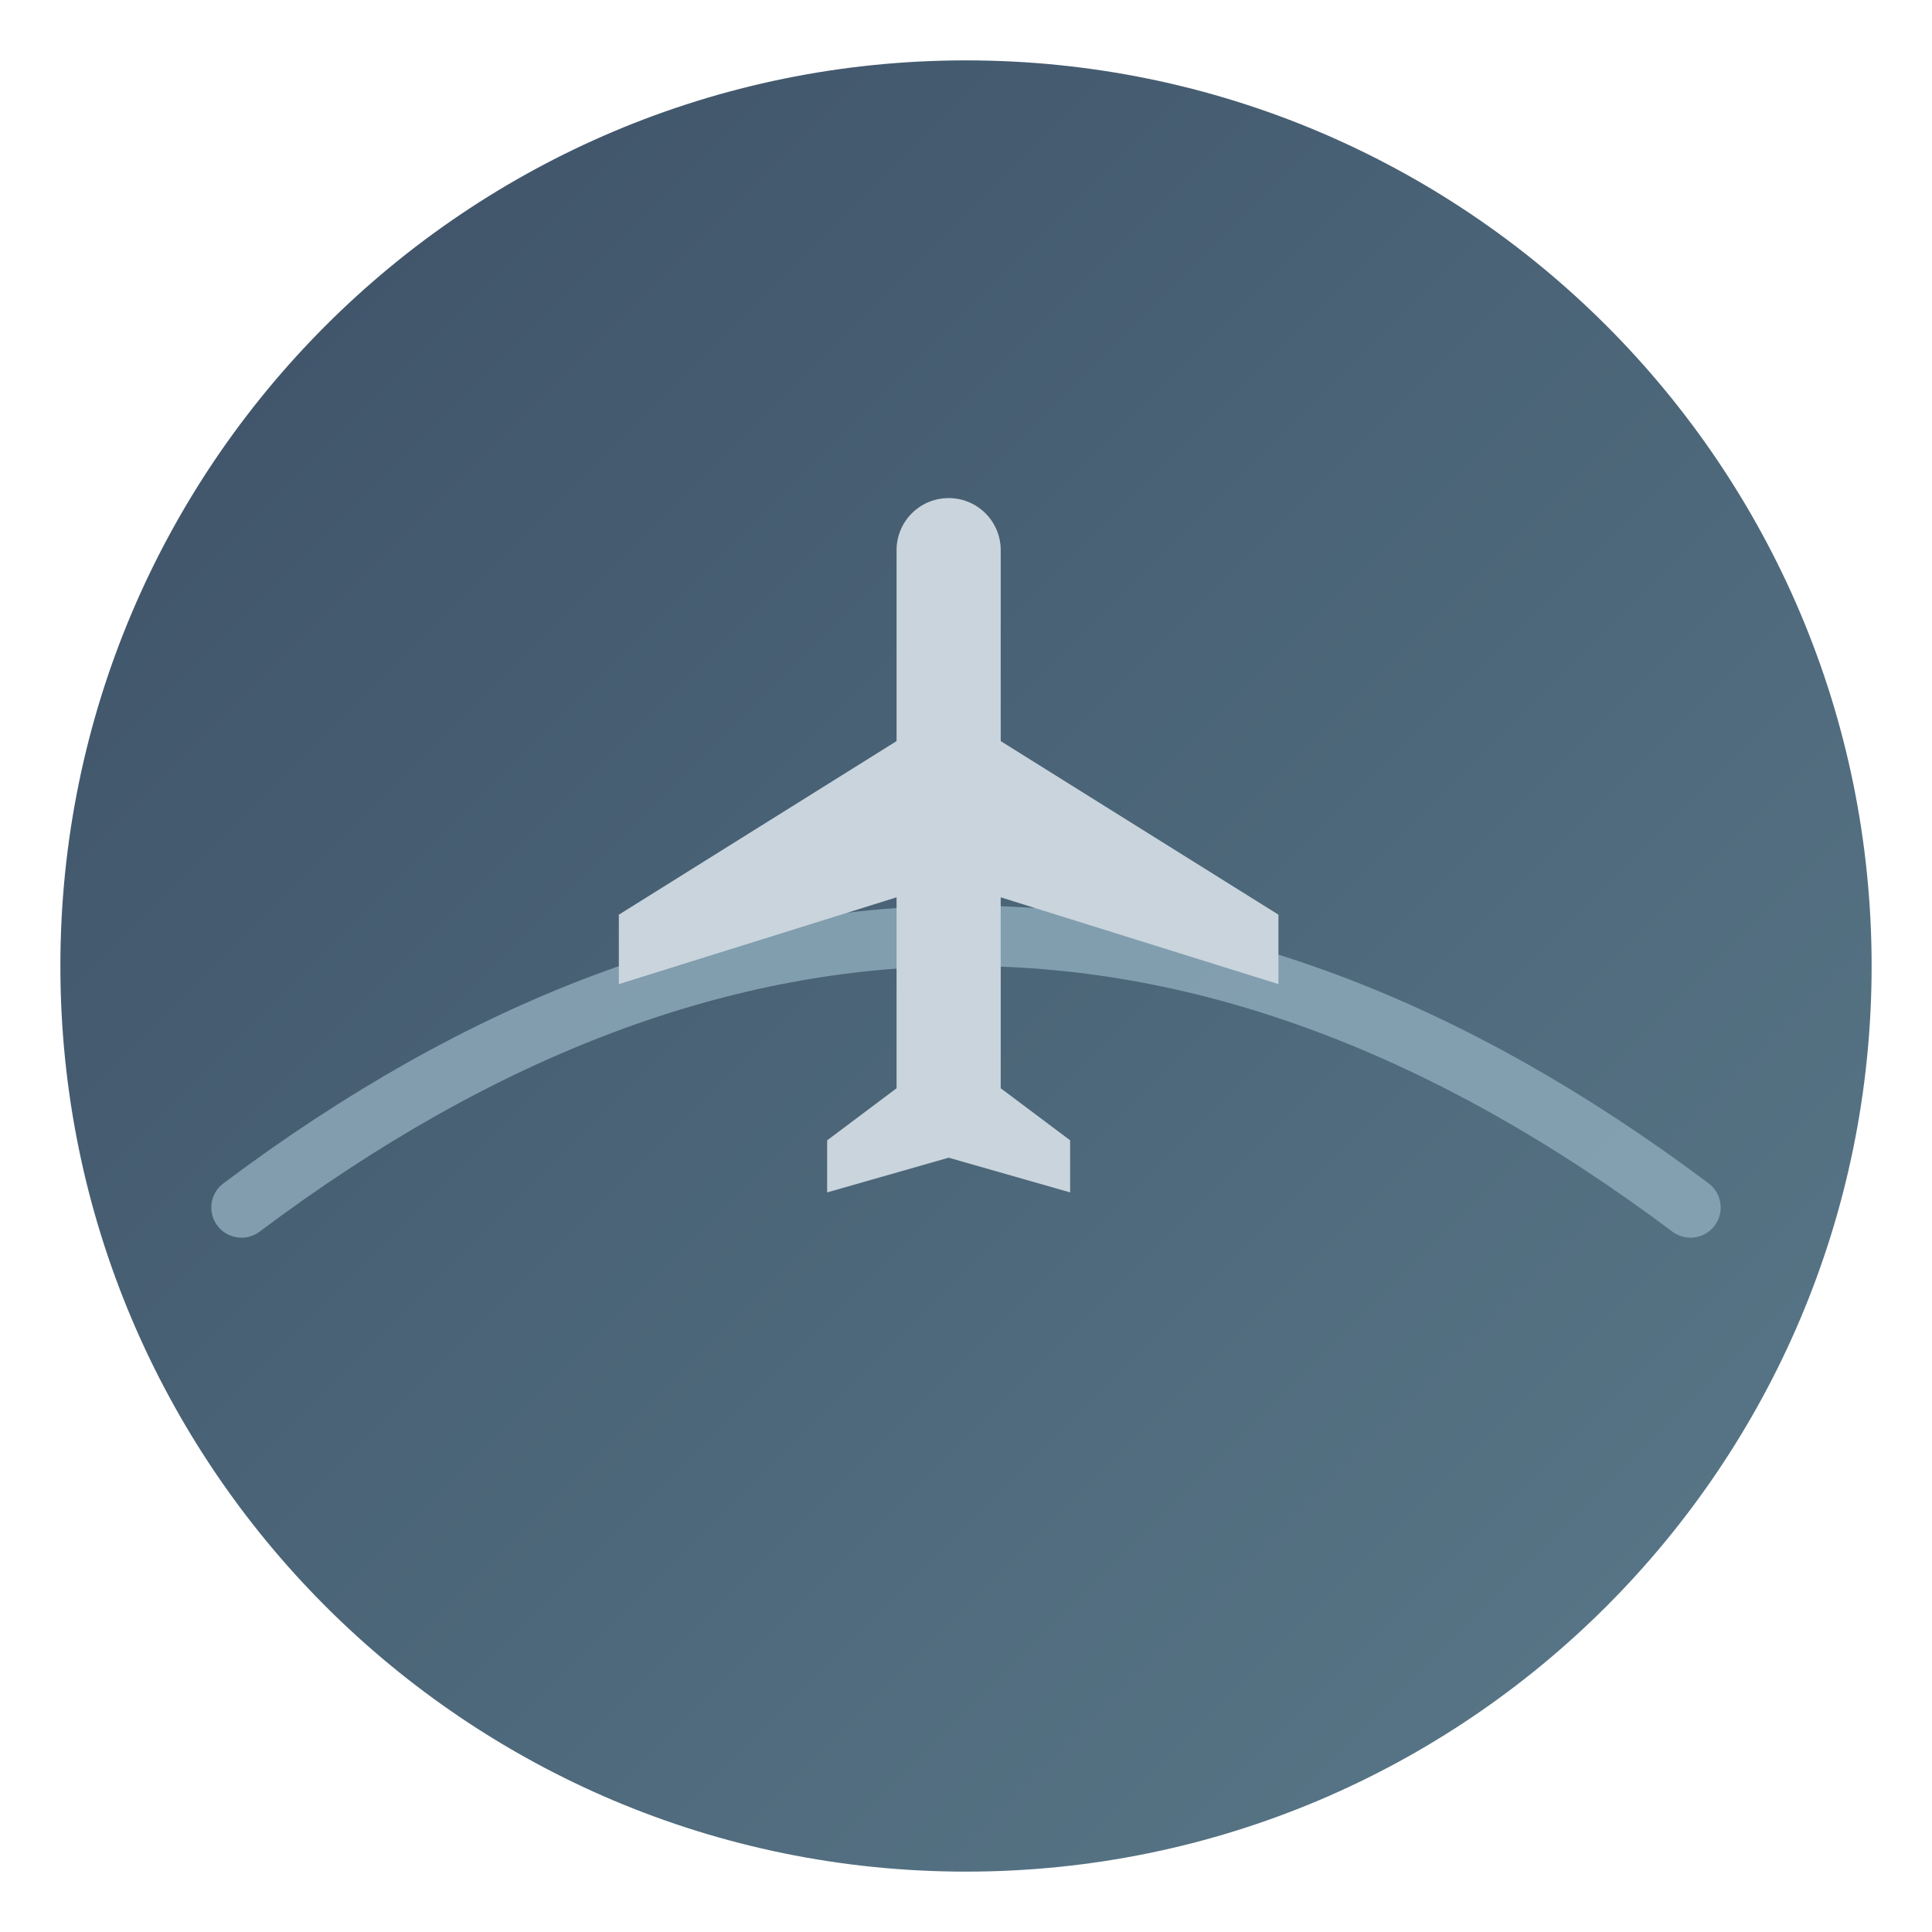
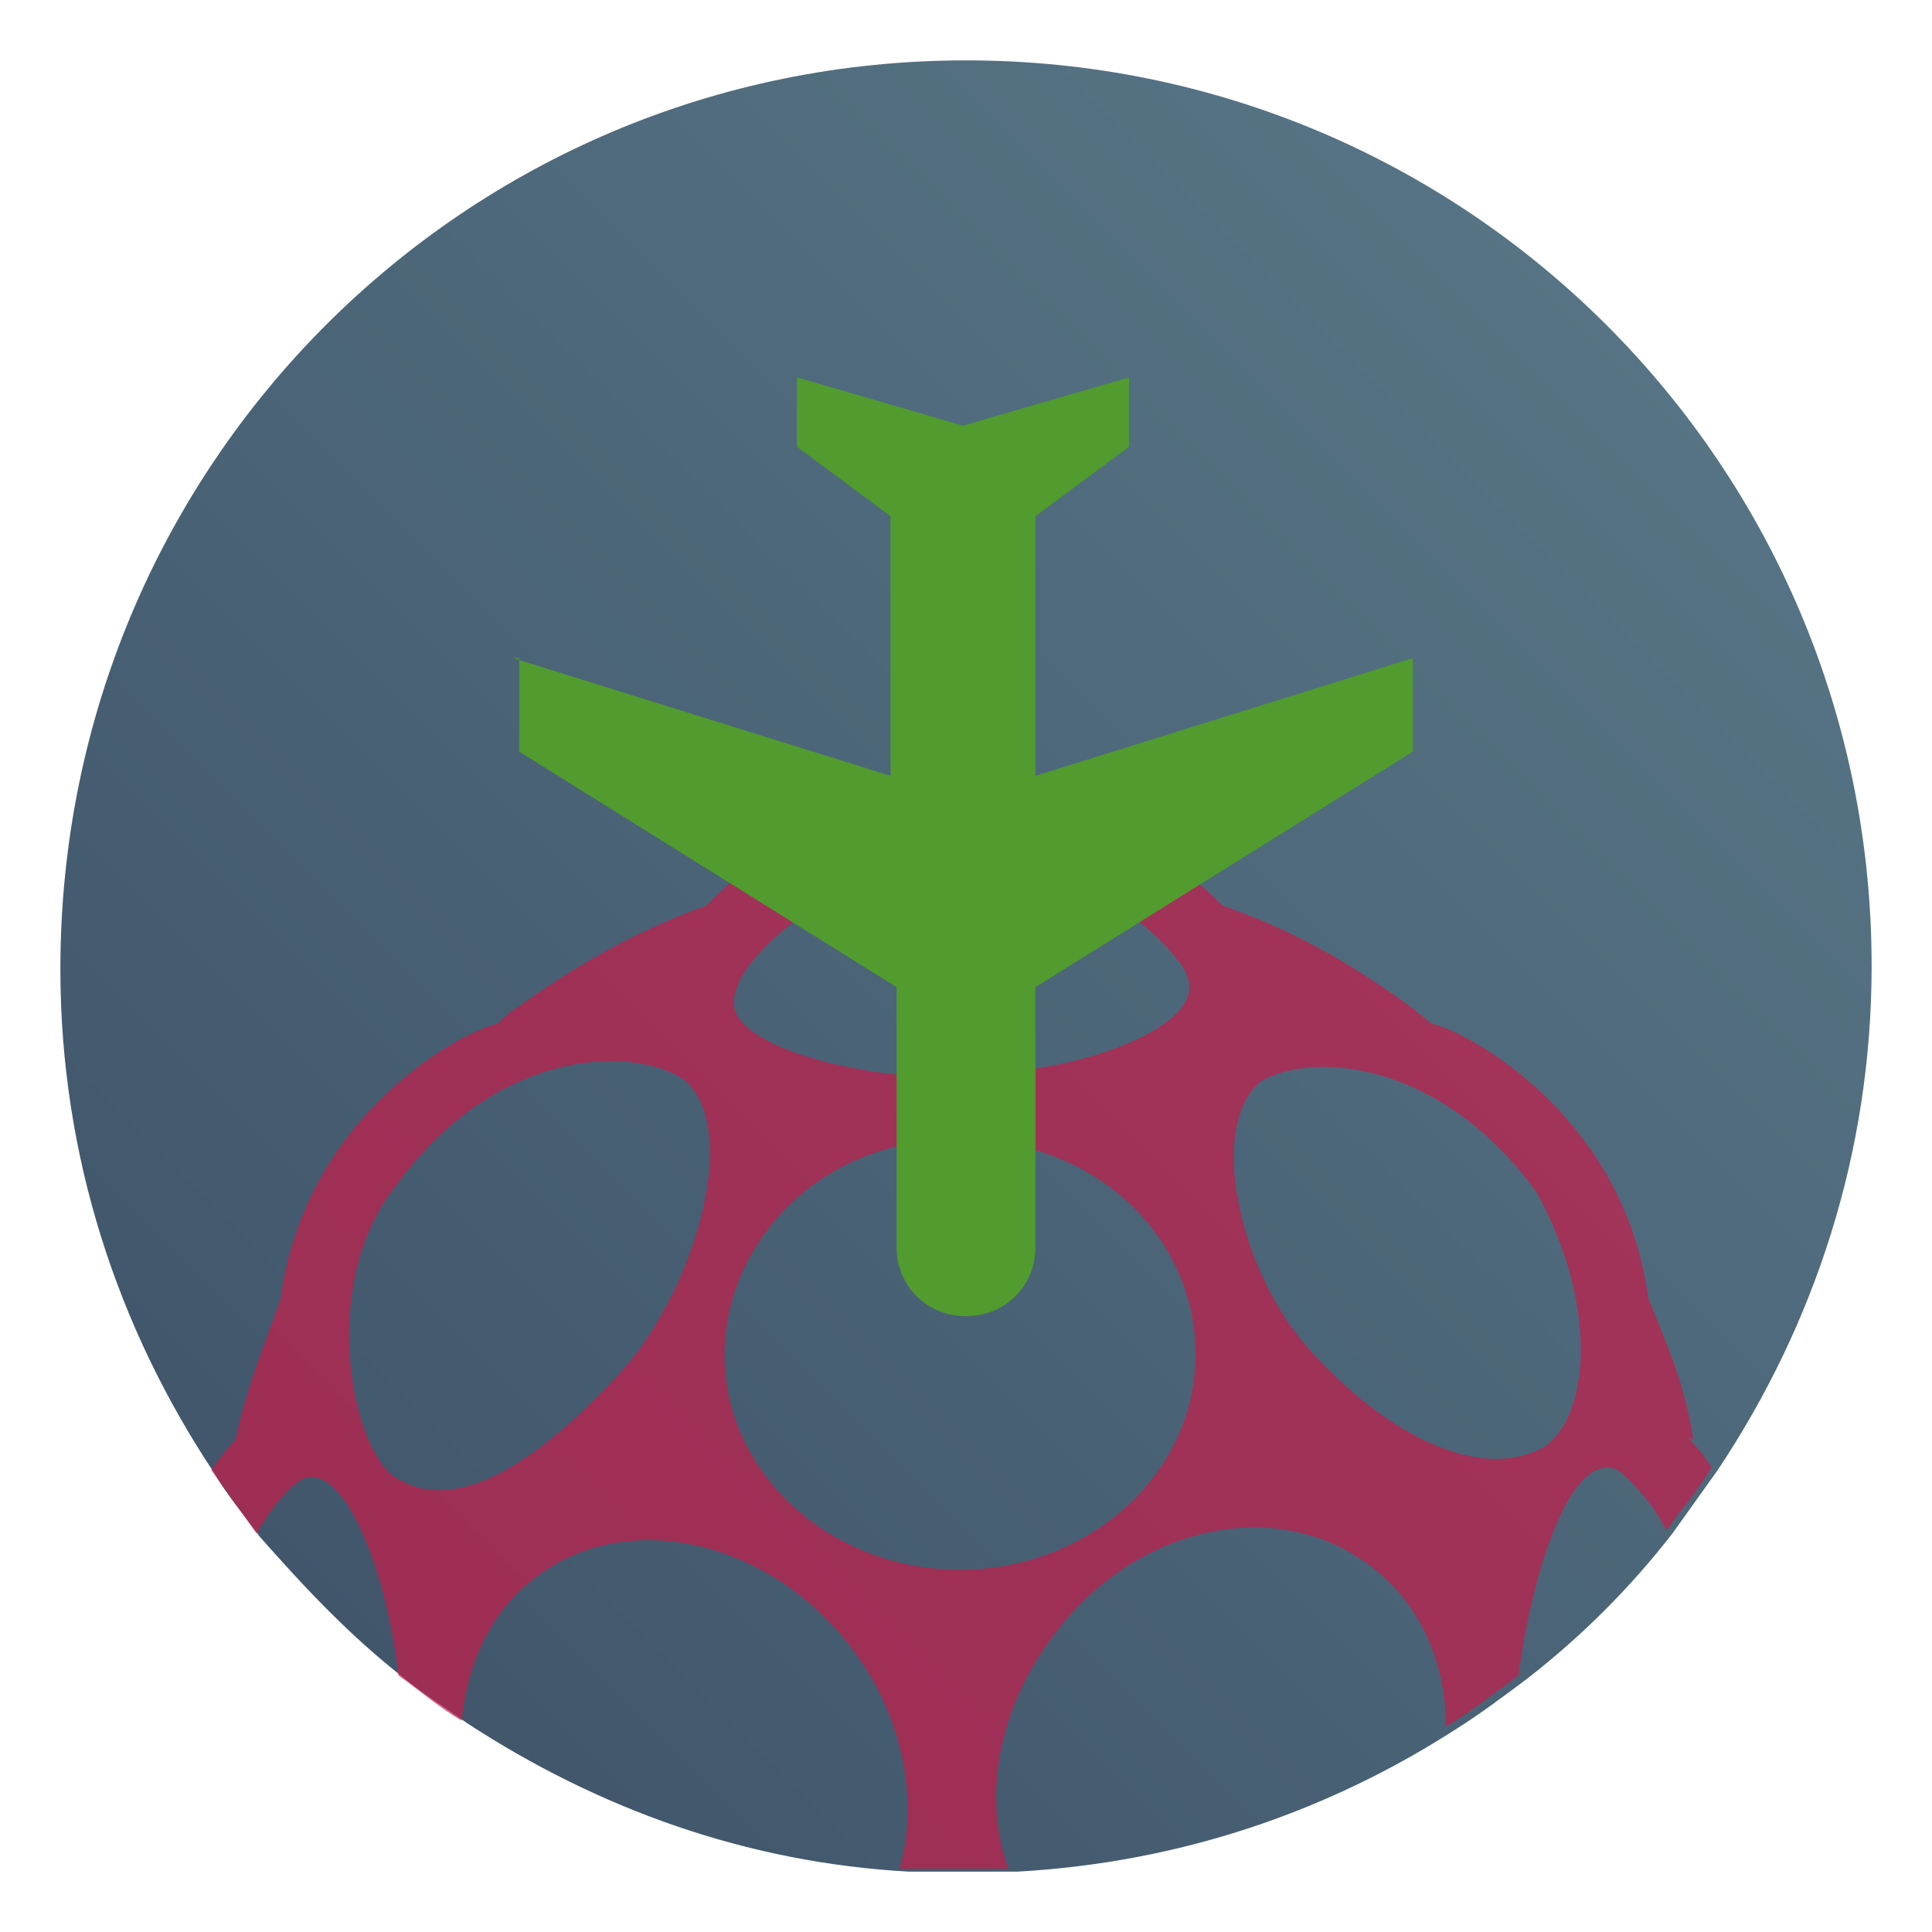
- <svg xmlns="http://www.w3.org/2000/svg" viewBox="0 0 64 64" role="img" aria-label="Pi-Sky">
+ <svg xmlns="http://www.w3.org/2000/svg" id="Layer_1" version="1.1" viewBox="0 0 64 64">
  <defs>
-     <linearGradient id="bg" x1="0%" y1="0%" x2="100%" y2="100%">
-       <stop offset="0%" stop-color="#3d5066" />
-       <stop offset="100%" stop-color="#5a7a8a" />
+     <style>
+       .st0 {
+         fill: #519b2f;
+       }
+ 
+       .st1 {
+         fill: url(#linear-gradient);
+       }
+ 
+       .st2 {
+         fill: #c51d4a;
+         isolation: isolate;
+         opacity: .7;
+       }
+     </style>
+     <linearGradient id="linear-gradient" x1="2" y1="62" x2="62" y2="2" gradientUnits="userSpaceOnUse">
+       <stop offset="0" stop-color="#3d5066" />
+       <stop offset="1" stop-color="#5a7a8a" />
    </linearGradient>
  </defs>
-   <circle cx="32" cy="32" r="30" fill="url(#bg)" />
-   <path d="M8 40 Q32 22 56 40" fill="none" stroke="#8ba8b8" stroke-width="2" stroke-linecap="round" opacity="0.85" />
-   <g fill="#c9d4dc" transform="translate(32 28) scale(1.15) translate(-12 -12)">
-     <path d="M21 16v-2l-8-5V3.5c0-.83-.67-1.5-1.5-1.5S10 2.67 10 3.5V9l-8 5v2l8-2.5V19l-2 1.5V22l3.5-1 3.5 1v-1.5L13 19v-5.5l8 2.5z" />
-   </g>
+   <path class="st1" d="M62,32c0,6.2-1.9,11.9-5.1,16.7-.5.7-1,1.4-1.5,2.1-1.4,1.8-3,3.4-4.8,4.8-.8.6-1.6,1.2-2.4,1.7-4.2,2.7-9.1,4.4-14.5,4.7-.6,0-1.1,0-1.7,0s-1.3,0-1.9,0c-5.4-.3-10.3-2.1-14.6-4.9-.7-.5-1.5-1-2.1-1.5-1.8-1.4-3.3-3-4.8-4.7-.5-.7-1.1-1.4-1.5-2.1-3.2-4.8-5.1-10.5-5.1-16.7C2,15.4,15.4,2,32,2s30,13.4,30,30Z" />
+   <path class="st2" d="M56.1,47.7c-.3-1.9-.9-3.2-1.5-4.7-.8-6-5.9-8.8-7.2-9.1-.2-.2-.4-.3-.6-.5-1.8-1.3-3.7-2.5-6.3-3.4-2.7-2.7-5.6-3.8-8.5-3.8h-.1c-2.9,0-5.8,1-8.5,3.8-2.5.9-4.5,2.1-6.3,3.4-.2.1-.4.3-.6.5-1.3.3-6.4,3.1-7.2,9.1-.5,1.5-1.1,2.8-1.5,4.7-.3.3-.6.7-.8,1,.5.7,1,1.4,1.5,2.1.4-.7.9-1.4,1.5-1.8,1.4-.6,2.8,3,3.2,6.5.7.5,1.4,1.1,2.1,1.5.2-2.1,1.1-3.9,2.8-5,3.2-2.1,7.9-.7,10.4,3,1.5,2.2,1.9,4.8,1.3,6.9.6,0,1.3,0,1.9,0s1.2,0,1.7,0c-.8-2.2-.4-5,1.2-7.3,2.5-3.8,7.2-5.1,10.4-3,1.9,1.2,2.9,3.3,2.9,5.6.8-.5,1.6-1.1,2.4-1.7.5-3.7,1.8-7.5,3.3-6.8.6.5,1.2,1.2,1.6,2,.5-.7,1.1-1.4,1.5-2.1-.2-.3-.5-.7-.8-1ZM31.8,28.4c3.1-.1,6.2,2,7.2,3.4.3.3.4.7.4.9,0,1.2-2.5,2.3-5.1,2.7-1,.2-1.9.2-2.7.2-.6,0-1.3,0-1.9,0-2.7-.3-5.4-1.2-5.4-2.4,0-.3.2-.8.5-1.2,1.2-1.6,4.1-3.5,7-3.4ZM20.7,45.3c-2.8,3.1-5.7,5.1-7.8,3.5-1.4-1.4-2.2-6.5.2-9.5,3.3-4.6,7.9-4.7,9.6-3.5,1.8,1.6.4,6.7-2,9.5ZM39.6,44.9c0,3.9-3.5,7.1-7.8,7.1-4.3,0-7.8-3.2-7.8-7.1h0c0-3.3,2.4-6.1,5.6-6.9.7-.2,1.4-.3,2.1-.3.9,0,1.8.1,2.6.4,3.1.9,5.3,3.6,5.3,6.7h0ZM51.2,47.9c-2.2,1.3-5.5-.5-8-3.4-2.2-2.6-3.2-7.3-1.4-8.7,1.8-1,6-.6,9.1,3.7,2,3.6,1.8,7.3.3,8.4Z" />
+   <path class="st0" d="M17.2,21.8v3.1l12.5,7.8v8.6c0,1.3,1,2.3,2.3,2.3s2.3-1,2.3-2.3v-8.6l12.5-7.8v-3.1l-12.5,3.9v-8.6l3.1-2.3v-2.3l-5.5,1.6-5.5-1.6v2.3l3.1,2.3v8.6l-12.5-3.9Z" />
</svg>
